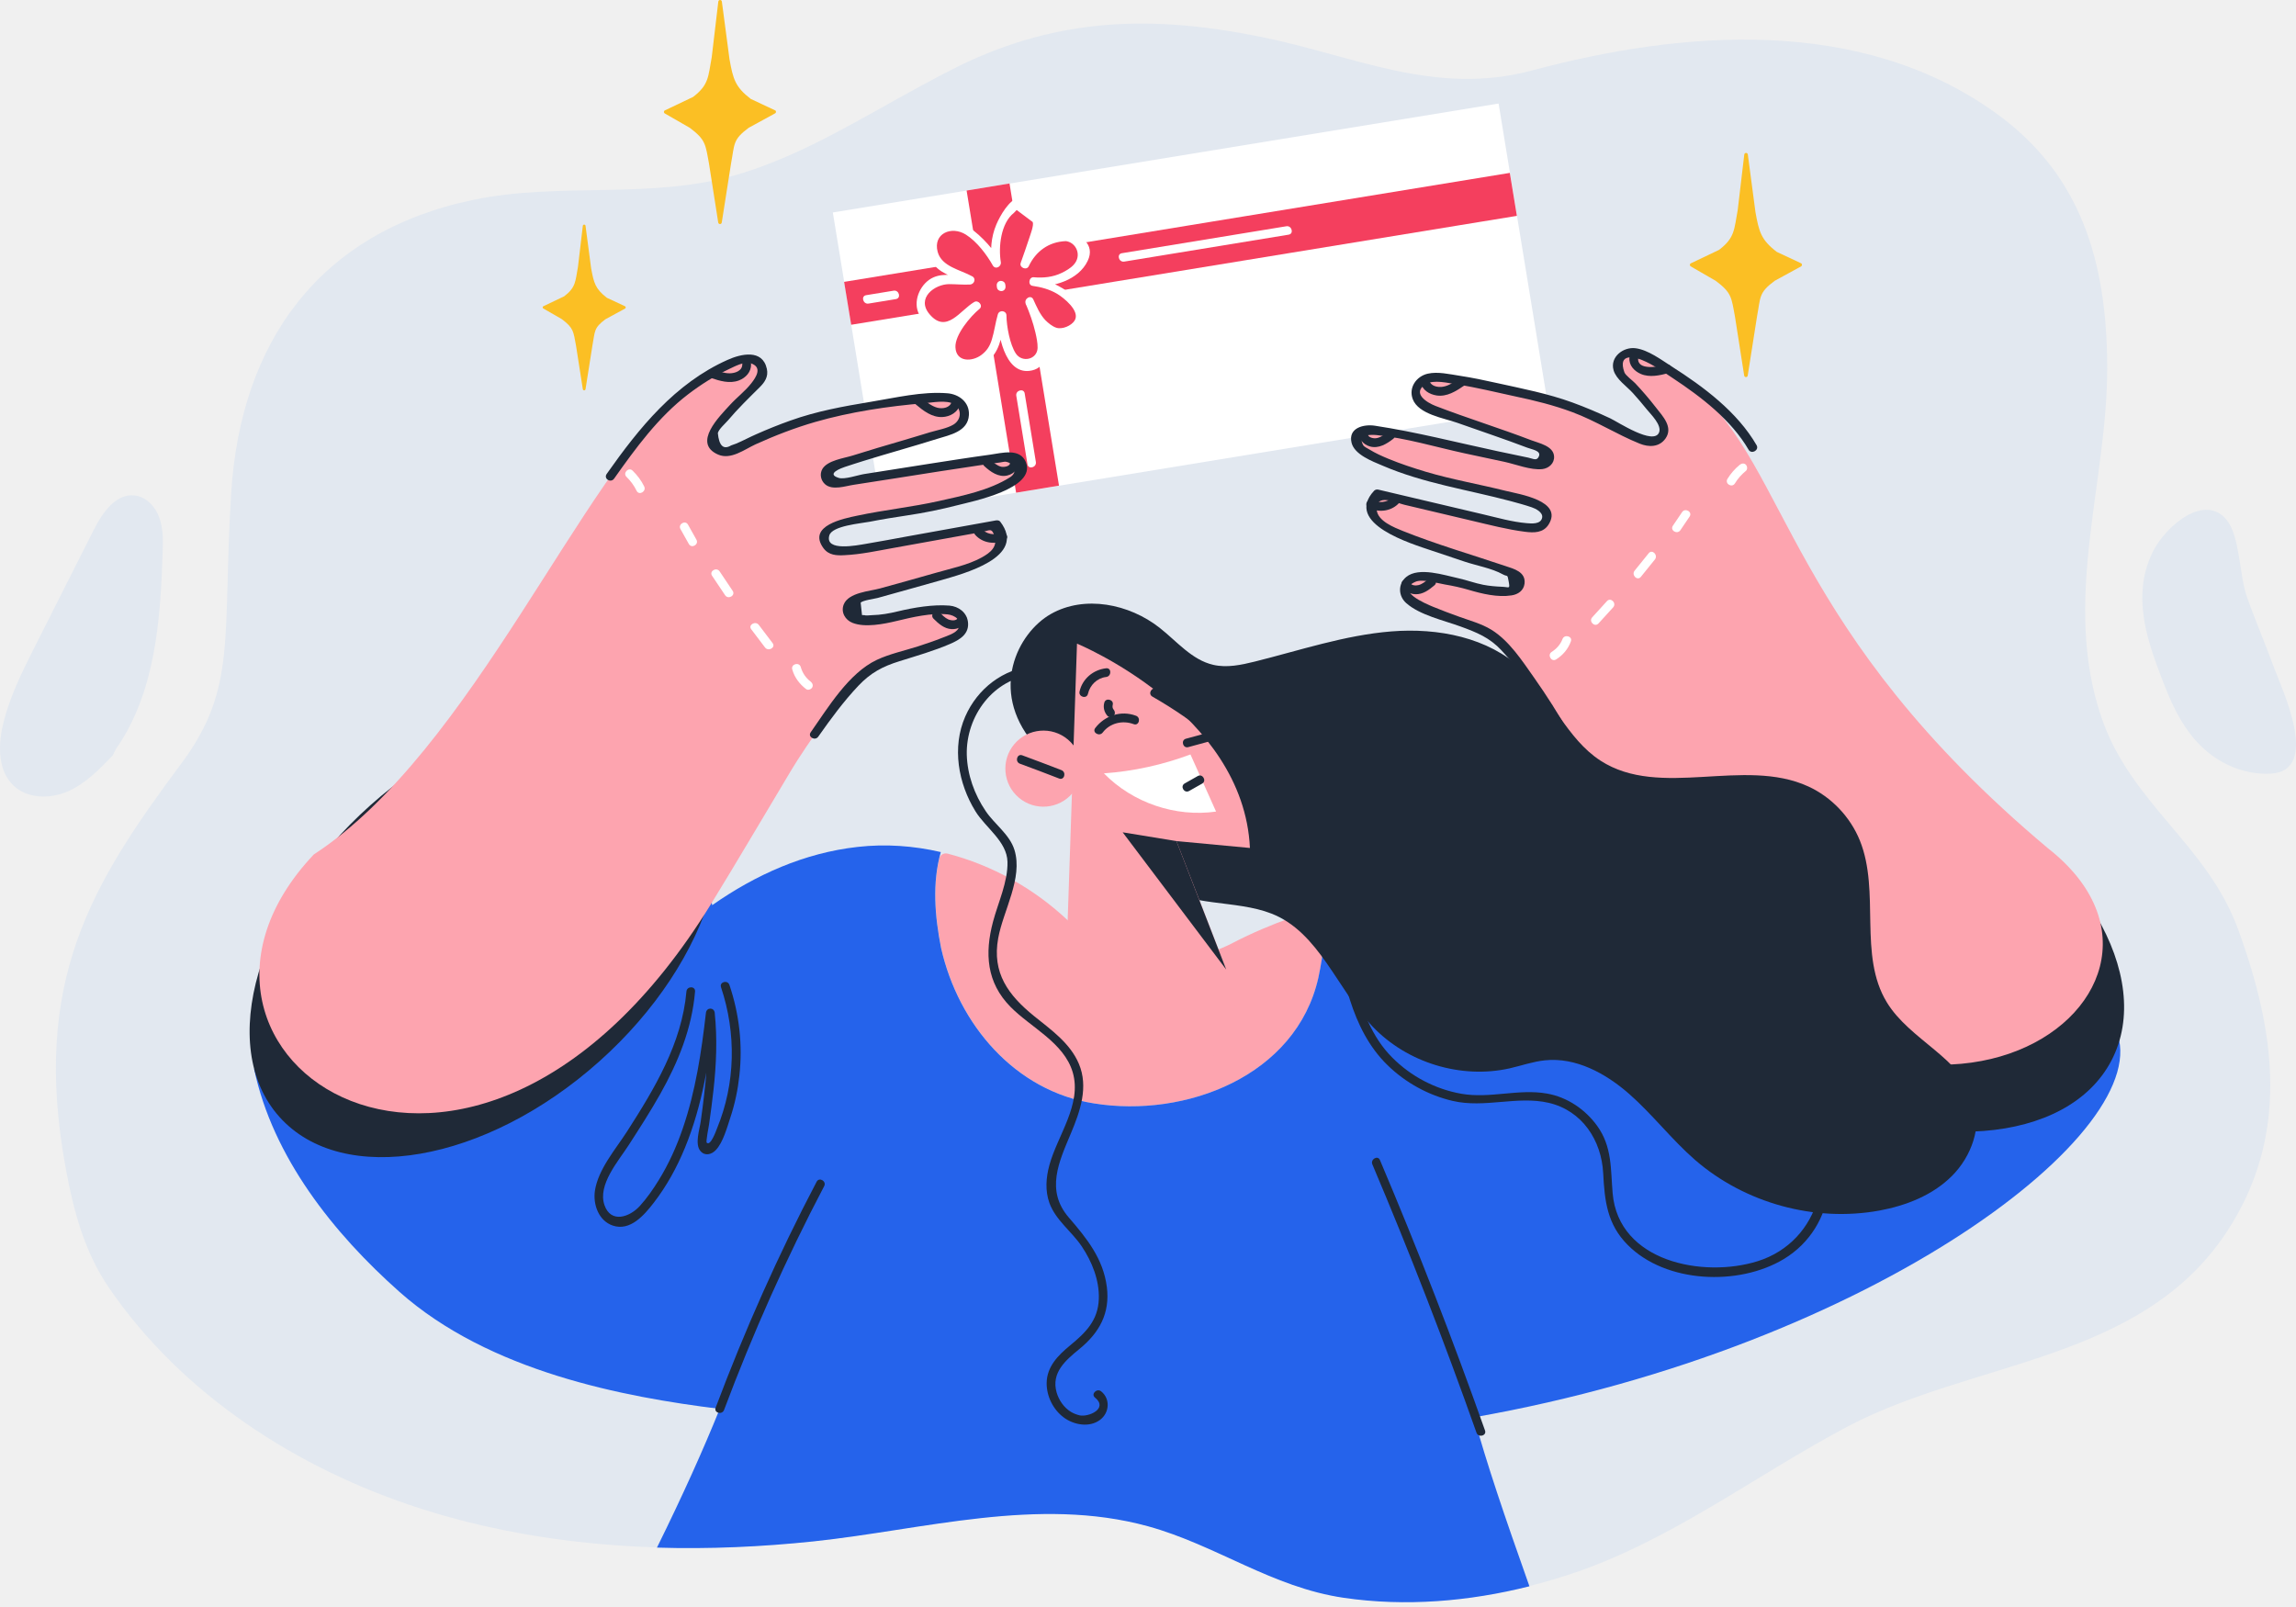
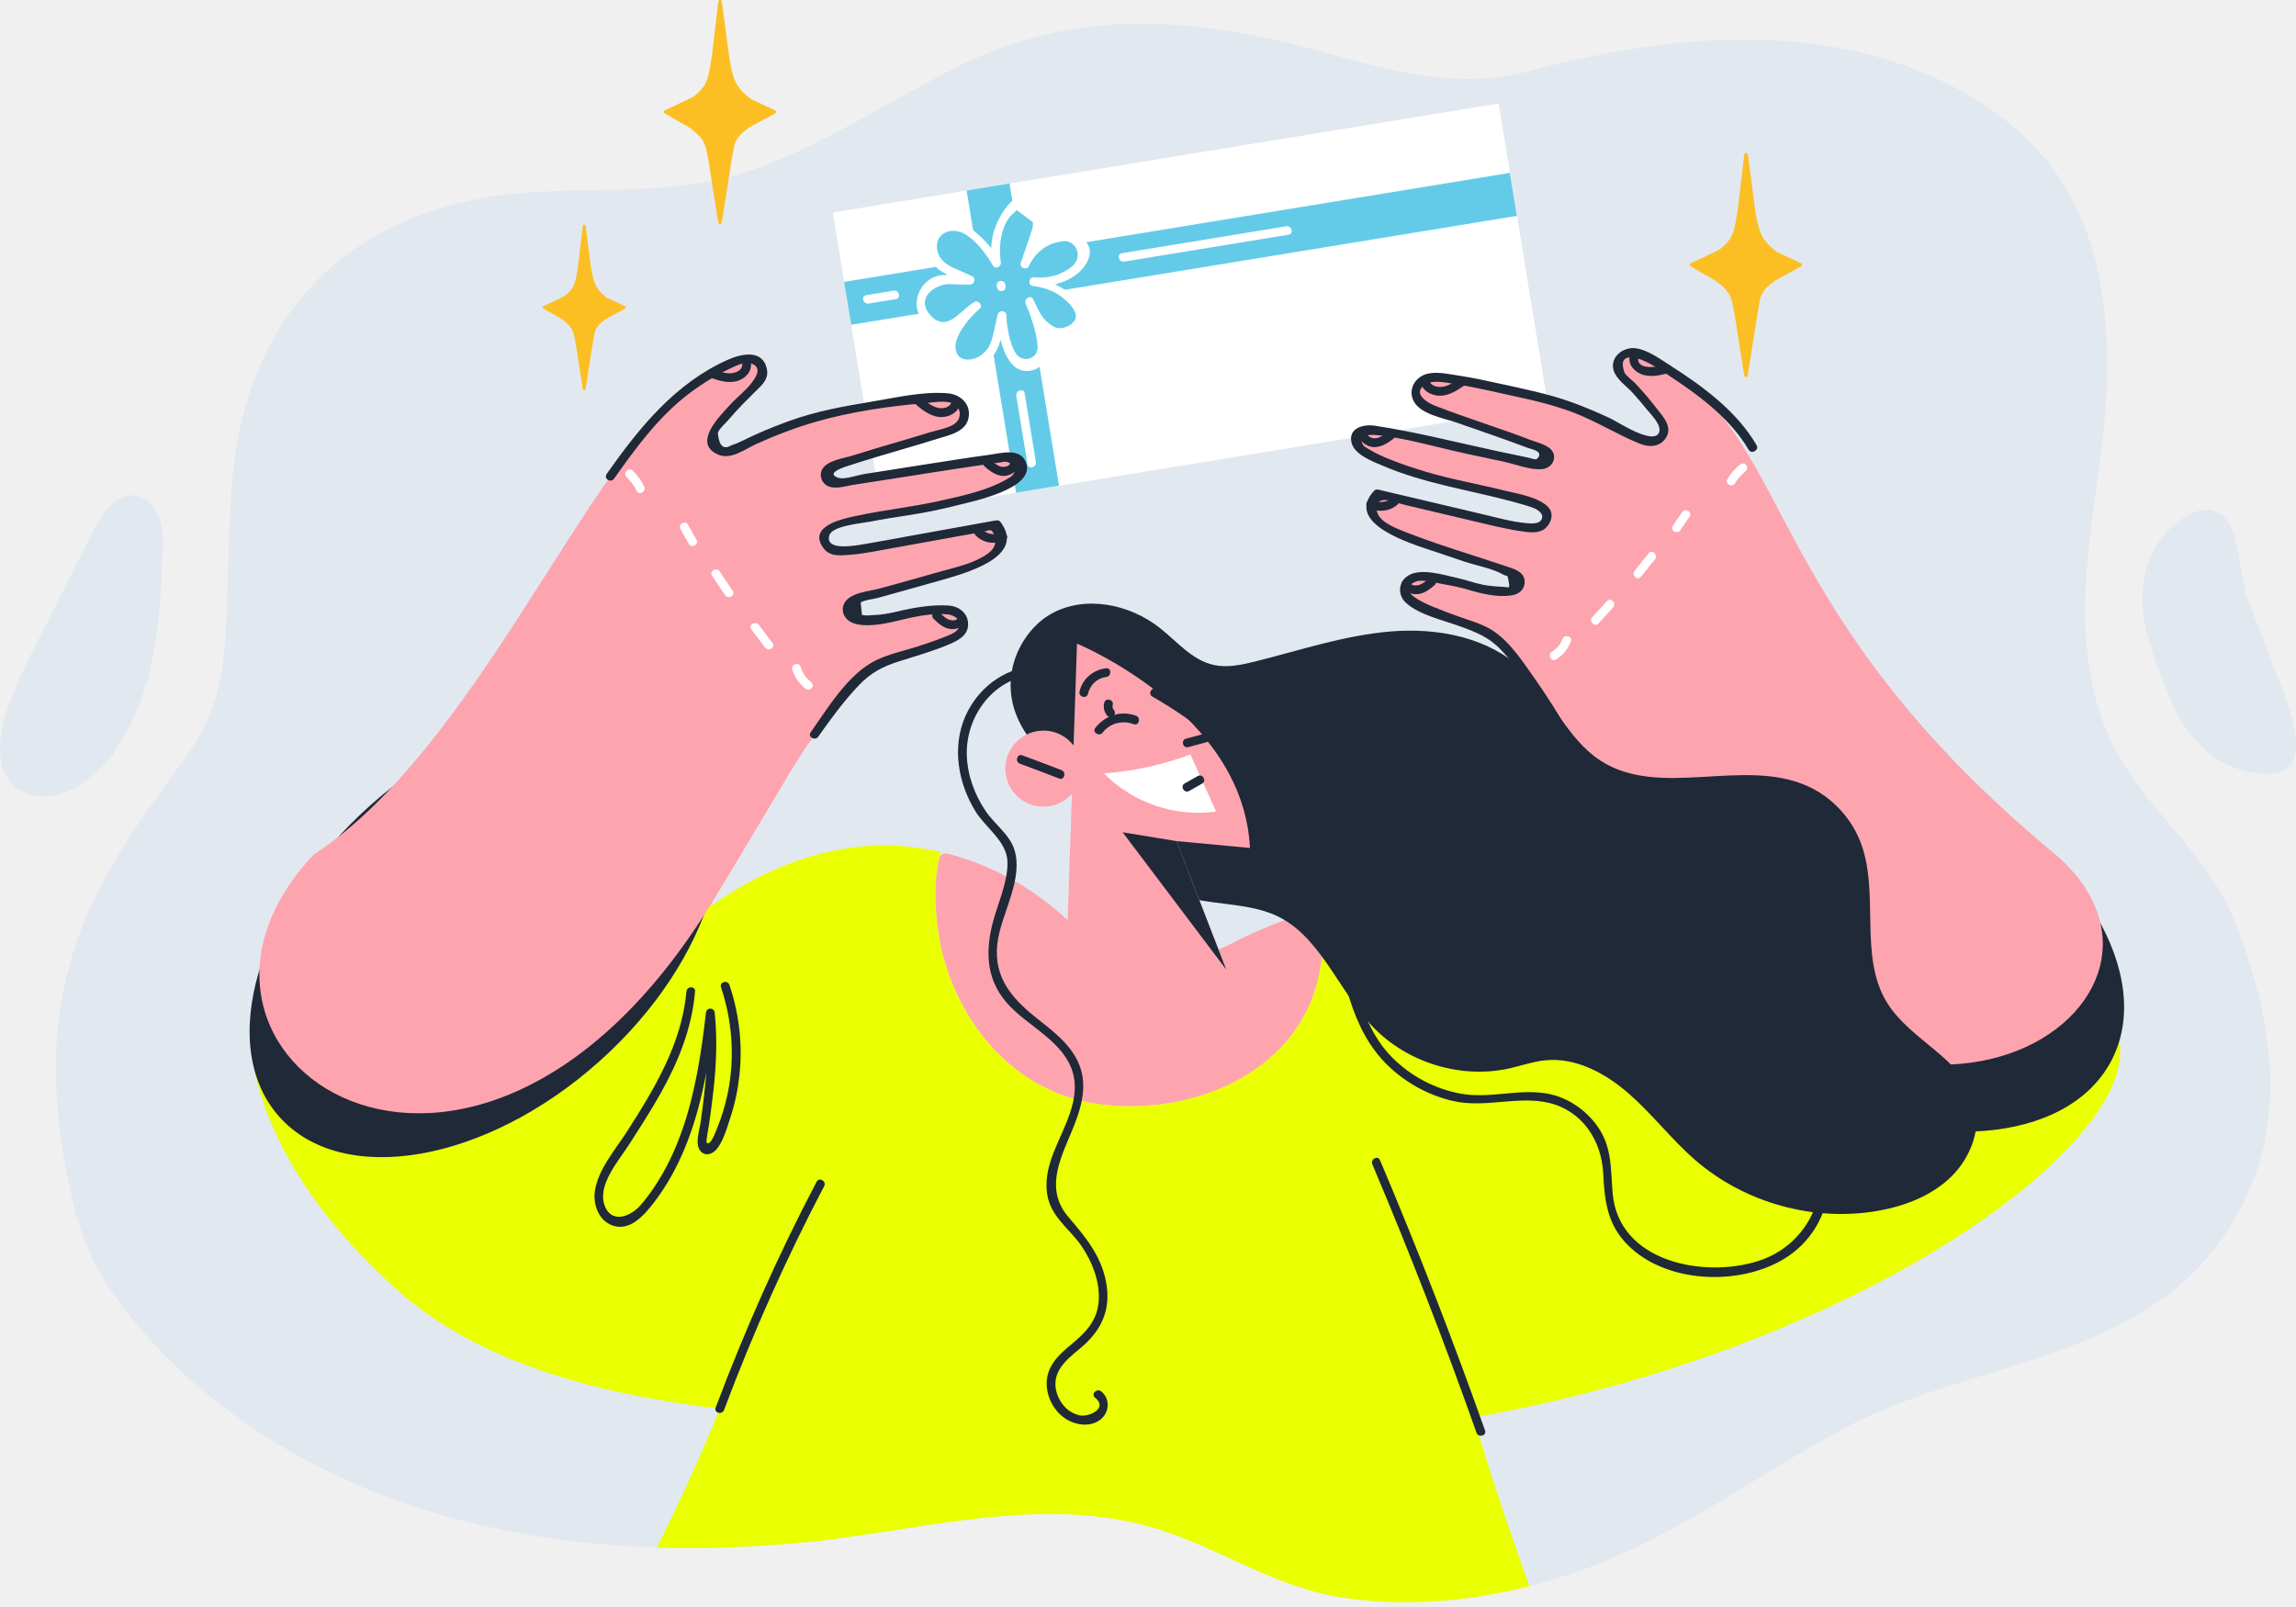
<svg xmlns="http://www.w3.org/2000/svg" width="343" height="240" viewBox="0 0 343 240" fill="none">
  <path d="M137.264 12.999C128.543 17.737 120.065 23.075 110.531 25.973C97.486 29.94 83.842 27.114 70.654 29.869C47.675 34.679 35.929 51.106 34.53 73.757C33.203 95.18 35.472 102.802 27.137 114.005C13.635 132.132 4.672 146.647 9.825 174.592C10.981 180.872 12.608 187.038 16.247 192.361C27.037 208.175 44.221 219.451 62.947 225.431C81.672 231.411 101.896 232.353 121.55 230.269C137.992 228.528 155.062 223.504 171.475 228C181.708 230.812 190.015 237.134 200.791 238.704C212.052 240.346 223.712 238.776 234.474 235.236C249.446 230.312 262.077 220.535 275.864 213.214C294.704 203.223 319.709 203.537 332.569 184.183C342.174 169.711 339.933 154.125 334.353 138.854C329.7 126.123 318.31 120.086 313.914 107.126C307.991 89.657 314.856 72.059 314.799 54.803C314.742 39.16 310.946 26.015 298.001 16.781C277.805 2.366 251.33 4.521 228.865 10.53C214.335 14.412 202.361 8.332 188.374 5.506C172.331 2.266 158.401 2.551 143.487 9.745C141.388 10.787 139.319 11.871 137.264 12.999Z" fill="#E2E8F0" />
-   <path d="M87.564 163.645C83.097 164.273 80.628 164.216 82.983 160.619C84.51 161.647 86.037 162.66 87.564 163.645Z" fill="#2563EB" />
-   <path d="M115.828 178.418C112.317 176.89 108.806 175.32 105.323 173.693C99.115 170.725 93.249 167.299 87.568 163.631C97.174 162.304 115.971 157.808 115.828 178.418Z" fill="#2563EB" />
+   <path d="M87.564 163.645C83.097 164.273 80.628 164.216 82.983 160.619C84.51 161.647 86.037 162.66 87.564 163.645Z" fill="#EAFF00" />
+   <path d="M115.828 178.418C112.317 176.89 108.806 175.32 105.323 173.693C99.115 170.725 93.249 167.299 87.568 163.631C97.174 162.304 115.971 157.808 115.828 178.418Z" fill="#EAFF00" />
  <path d="M140.606 141.652C143.189 153.07 151.652 163.018 163.442 164.859C177.072 167.072 193.642 160.806 196.968 146.077C197.638 142.951 197.995 139.868 198.095 136.842C198.124 136.143 197.439 135.629 196.768 135.829C195.498 136.214 194.227 136.643 192.971 137.085C189.96 138.156 186.991 139.412 184.137 140.896C176.001 145.135 166.153 143.765 159.474 137.47C154.464 132.746 148.227 129.278 141.562 127.537C141.562 127.537 141.562 127.537 141.548 127.537C140.991 127.394 140.434 127.737 140.306 128.293C139.307 132.618 139.721 137.256 140.606 141.652Z" fill="#FDA4AF" />
-   <path d="M316.114 153.954C314.016 149.158 265.975 157.179 262.892 152.969C262.149 151.97 261.379 150.985 260.565 150.043C252.63 140.823 241.069 135.057 229.009 133.13C218.733 131.489 208.128 132.531 198.094 135.428C198.08 138.91 197.723 142.464 196.953 146.075C193.641 160.804 177.057 167.07 163.427 164.858C151.638 163.017 143.174 153.069 140.591 141.651C139.649 136.912 139.235 131.888 140.548 127.307C136.494 126.365 132.298 126.065 128.131 126.536C120.209 127.421 112.93 130.661 106.394 135.242C106.237 134.3 106.08 133.344 105.908 132.402L37.957 159.691C40.74 172.893 49.846 184.297 59.694 193.032C73.124 204.935 93.12 208.717 107.521 210.501C105.052 216.624 101.955 223.503 98.144 231.225C105.937 231.467 113.787 231.111 121.537 230.297C137.979 228.556 155.049 223.532 171.462 228.028C181.695 230.84 190.002 237.162 200.778 238.732C209.983 240.074 219.46 239.275 228.481 237.005C224.713 226.372 222.072 218.594 220.203 211.757C279.962 201.238 322.536 168.654 316.114 153.954Z" fill="#2563EB" />
+   <path d="M316.114 153.954C314.016 149.158 265.975 157.179 262.892 152.969C262.149 151.97 261.379 150.985 260.565 150.043C252.63 140.823 241.069 135.057 229.009 133.13C218.733 131.489 208.128 132.531 198.094 135.428C198.08 138.91 197.723 142.464 196.953 146.075C193.641 160.804 177.057 167.07 163.427 164.858C151.638 163.017 143.174 153.069 140.591 141.651C139.649 136.912 139.235 131.888 140.548 127.307C136.494 126.365 132.298 126.065 128.131 126.536C120.209 127.421 112.93 130.661 106.394 135.242C106.237 134.3 106.08 133.344 105.908 132.402L37.957 159.691C40.74 172.893 49.846 184.297 59.694 193.032C73.124 204.935 93.12 208.717 107.521 210.501C105.052 216.624 101.955 223.503 98.144 231.225C105.937 231.467 113.787 231.111 121.537 230.297C137.979 228.556 155.049 223.532 171.462 228.028C181.695 230.84 190.002 237.162 200.778 238.732C209.983 240.074 219.46 239.275 228.481 237.005C224.713 226.372 222.072 218.594 220.203 211.757C279.962 201.238 322.536 168.654 316.114 153.954Z" fill="#EAFF00" />
  <path d="M89.522 158.589C106.468 143.448 112.55 122.605 103.107 112.037C93.663 101.468 72.271 105.175 55.324 120.317C38.378 135.459 32.296 156.301 41.739 166.87C51.182 177.439 72.575 173.731 89.522 158.589Z" fill="#1F2937" />
  <path d="M242.455 120.401C235.904 132.975 246.922 151.672 267.075 162.19C287.228 172.695 308.865 171.025 315.43 158.451C321.982 145.877 310.963 127.18 290.81 116.661C270.658 106.157 249.021 107.827 242.455 120.401Z" fill="#1F2937" />
  <path d="M223.876 15.469L124.418 31.744L131.806 76.888L231.263 60.613L223.876 15.469Z" fill="white" />
-   <path d="M158.204 72.556L151.796 73.613C150.254 64.164 148.698 54.716 147.157 45.253C146.8 43.112 146.458 40.971 146.101 38.845C145.53 35.391 144.973 31.937 144.402 28.469L150.811 27.413C151.382 30.866 151.938 34.321 152.509 37.789C152.866 39.93 153.208 42.071 153.565 44.197C155.107 53.66 156.662 63.108 158.204 72.556Z" fill="#F43F5E" />
-   <path d="M226.608 32.252C224.767 32.552 222.94 32.852 221.099 33.151C198.592 36.834 176.07 40.516 153.562 44.198C151.421 44.541 149.28 44.898 147.153 45.255C140.488 46.339 133.823 47.438 127.158 48.523L126.102 42.114C132.767 41.03 139.432 39.931 146.097 38.846C148.238 38.504 150.379 38.147 152.506 37.79C160.784 36.434 169.048 35.078 177.326 33.722C193.396 31.096 209.481 28.456 225.552 25.83L226.608 32.252Z" fill="#F43F5E" />
-   <path d="M159.146 35.375C156.549 35.332 154.08 37.045 153.081 39.443C153.466 38.315 153.866 37.188 154.251 36.074C154.665 34.904 155.079 33.662 154.85 32.406C154.636 31.165 153.537 29.966 152.324 30.123C149.527 32.092 148.171 35.875 148.856 39.314C148.414 38.415 147.757 37.602 147.1 36.845C146.201 35.803 145.245 34.747 144.032 34.148C142.804 33.548 141.234 33.491 140.221 34.376C138.894 35.532 139.079 37.816 140.135 39.286C140.735 40.114 144.032 41.327 144.902 41.855C143.975 41.955 140.578 41.584 139.764 42.012C138.38 42.754 137.31 44.31 137.609 45.894C137.938 47.649 139.821 48.777 141.577 48.777C142.548 48.777 144.96 46.094 145.844 45.68C145.159 46.136 143.061 49.091 142.619 49.79C141.763 51.146 141.834 53.273 143.19 54.158C144.717 55.157 146.715 54.058 147.9 52.716C148.97 51.503 149.141 48.663 149.67 47.121C149.598 48.006 150.297 50.318 150.454 51.203C150.626 52.174 150.954 53.159 151.625 53.886C152.296 54.614 153.38 55 154.265 54.643C155.764 54.015 155.807 51.888 155.464 50.261C155.093 48.477 154.522 46.736 153.794 45.052C154.494 46.565 155.25 48.163 156.606 49.105C157.962 50.047 160.103 50.019 160.931 48.606C161.83 47.05 160.631 45.023 159.175 43.939C157.791 42.897 156.121 42.24 154.422 42.083C156.849 42.397 159.375 41.541 161.102 39.8C161.758 39.129 162.343 38.215 162.144 37.273C161.887 36.017 160.417 35.404 159.146 35.375Z" fill="#F43F5E" />
+   <path d="M158.204 72.556L151.796 73.613C150.254 64.164 148.698 54.716 147.157 45.253C146.8 43.112 146.458 40.971 146.101 38.845C145.53 35.391 144.973 31.937 144.402 28.469L150.811 27.413C151.382 30.866 151.938 34.321 152.509 37.789C152.866 39.93 153.208 42.071 153.565 44.197C155.107 53.66 156.662 63.108 158.204 72.556Z" fill="#63CBE8" />
+   <path d="M226.608 32.252C224.767 32.552 222.94 32.852 221.099 33.151C198.592 36.834 176.07 40.516 153.562 44.198C151.421 44.541 149.28 44.898 147.153 45.255C140.488 46.339 133.823 47.438 127.158 48.523L126.102 42.114C132.767 41.03 139.432 39.931 146.097 38.846C148.238 38.504 150.379 38.147 152.506 37.79C160.784 36.434 169.048 35.078 177.326 33.722C193.396 31.096 209.481 28.456 225.552 25.83L226.608 32.252Z" fill="#63CBE8" />
+   <path d="M159.146 35.375C156.549 35.332 154.08 37.045 153.081 39.443C153.466 38.315 153.866 37.188 154.251 36.074C154.665 34.904 155.079 33.662 154.85 32.406C154.636 31.165 153.537 29.966 152.324 30.123C149.527 32.092 148.171 35.875 148.856 39.314C148.414 38.415 147.757 37.602 147.1 36.845C146.201 35.803 145.245 34.747 144.032 34.148C142.804 33.548 141.234 33.491 140.221 34.376C138.894 35.532 139.079 37.816 140.135 39.286C140.735 40.114 144.032 41.327 144.902 41.855C143.975 41.955 140.578 41.584 139.764 42.012C138.38 42.754 137.31 44.31 137.609 45.894C137.938 47.649 139.821 48.777 141.577 48.777C142.548 48.777 144.96 46.094 145.844 45.68C145.159 46.136 143.061 49.091 142.619 49.79C141.763 51.146 141.834 53.273 143.19 54.158C144.717 55.157 146.715 54.058 147.9 52.716C148.97 51.503 149.141 48.663 149.67 47.121C149.598 48.006 150.297 50.318 150.454 51.203C150.626 52.174 150.954 53.159 151.625 53.886C152.296 54.614 153.38 55 154.265 54.643C155.764 54.015 155.807 51.888 155.464 50.261C155.093 48.477 154.522 46.736 153.794 45.052C154.494 46.565 155.25 48.163 156.606 49.105C157.962 50.047 160.103 50.019 160.931 48.606C161.83 47.05 160.631 45.023 159.175 43.939C157.791 42.897 156.121 42.24 154.422 42.083C156.849 42.397 159.375 41.541 161.102 39.8C161.758 39.129 162.343 38.215 162.144 37.273C161.887 36.017 160.417 35.404 159.146 35.375Z" fill="#63CBE8" />
  <path d="M159.146 34.717C156.206 34.817 153.766 36.458 152.524 39.113C152.923 39.284 153.323 39.441 153.723 39.612C154.493 37.4 156.006 34.631 155.493 32.233C155.207 30.892 153.837 29.093 152.253 29.479C150.726 29.85 149.398 32.248 148.842 33.546C148.042 35.445 147.9 37.457 148.228 39.469C148.627 39.298 149.027 39.127 149.427 38.97C147.914 36.273 141.791 29.579 139.036 34.845C138.28 36.287 138.594 38.513 139.679 39.726C140.892 41.097 143.033 41.539 144.588 42.395C144.703 41.996 144.802 41.582 144.917 41.182C143.175 41.282 141.092 40.711 139.45 41.439C137.595 42.253 136.424 44.722 137.152 46.62C137.795 48.29 139.936 49.689 141.748 49.389C143.504 49.103 144.717 47.077 146.173 46.235C145.916 45.892 145.645 45.55 145.388 45.207C143.147 47.034 139.35 52.158 142.733 54.613C144.403 55.826 146.615 54.898 147.942 53.614C149.655 51.958 149.655 49.446 150.297 47.291C149.869 47.234 149.441 47.177 149.013 47.12C149.027 49.746 150.055 55.854 153.78 55.412C158.533 54.841 155.293 46.991 154.336 44.722C153.965 44.936 153.58 45.164 153.209 45.378C154.037 47.162 155.007 49.146 156.891 50.017C158.276 50.645 160.103 50.559 161.144 49.36C164.527 45.492 157.434 41.853 154.565 41.453C154.508 41.882 154.451 42.31 154.394 42.738C157.305 42.98 161.116 41.853 162.486 38.984C163.699 36.487 161.373 34.902 159.146 34.717C158.304 34.645 158.319 35.959 159.146 36.016C160.745 36.144 161.701 38.156 160.388 39.569C159.931 40.069 159.218 40.483 158.618 40.768C157.305 41.411 155.864 41.553 154.422 41.425C153.694 41.368 153.523 42.609 154.251 42.709C155.55 42.895 156.777 43.223 157.919 43.894C158.861 44.451 161.444 46.477 160.531 47.905C160.045 48.675 158.675 49.26 157.79 48.961C157.191 48.761 156.606 48.276 156.163 47.833C155.35 46.977 154.85 45.792 154.365 44.736C154.008 43.965 152.923 44.636 153.237 45.393C153.823 46.777 154.336 48.204 154.679 49.674C154.85 50.431 155.022 51.202 155.007 51.986C154.95 53.714 152.695 54.242 151.753 52.814C150.868 51.473 150.369 48.732 150.354 47.134C150.354 46.392 149.284 46.249 149.07 46.963C148.699 48.204 148.556 49.503 148.171 50.73C147.871 51.715 147.443 52.4 146.615 53.028C145.231 54.07 142.833 54.142 142.733 51.887C142.647 50.003 144.988 47.248 146.33 46.149C146.915 45.664 146.158 44.765 145.545 45.121C143.461 46.32 141.42 49.946 138.879 46.963C136.81 44.536 139.65 42.453 141.791 42.453C142.833 42.453 143.889 42.567 144.931 42.51C145.545 42.467 145.859 41.625 145.259 41.296C143.475 40.297 140.678 39.855 140.078 37.628C139.35 34.888 142.148 33.689 144.303 35.059C145.93 36.087 147.4 38.028 148.313 39.655C148.699 40.34 149.627 39.841 149.512 39.156C149.141 36.915 149.498 33.347 151.468 31.805C151.61 31.663 151.739 31.52 151.882 31.377C152.681 31.976 153.48 32.576 154.279 33.175C154.465 33.689 153.951 34.959 153.766 35.559C153.366 36.815 152.909 38.042 152.481 39.284C152.238 39.969 153.352 40.454 153.68 39.783C154.736 37.543 156.677 36.13 159.175 36.03C159.988 36.001 159.988 34.688 159.146 34.717Z" fill="white" />
  <path d="M167.947 39.085C176.139 37.744 184.317 36.402 192.51 35.061C193.338 34.932 192.981 33.662 192.167 33.805C183.975 35.146 175.797 36.488 167.604 37.83C166.777 37.958 167.119 39.214 167.947 39.085Z" fill="white" />
  <path d="M154.75 69.021C154.193 65.61 153.636 62.199 153.08 58.788C152.951 57.96 151.681 58.317 151.824 59.13C152.38 62.541 152.937 65.953 153.494 69.364C153.622 70.192 154.878 69.849 154.75 69.021Z" fill="white" />
  <path d="M129.744 45.358C131.114 45.129 132.47 44.915 133.84 44.687C134.668 44.544 134.311 43.288 133.497 43.431C132.127 43.659 130.771 43.873 129.401 44.102C128.573 44.23 128.93 45.486 129.744 45.358Z" fill="white" />
  <path d="M150.207 42.672C150.193 42.601 150.179 42.515 150.165 42.444C150.108 42.101 149.679 41.901 149.365 41.987C148.994 42.087 148.852 42.444 148.909 42.786C148.923 42.858 148.937 42.943 148.951 43.015C149.009 43.357 149.437 43.557 149.751 43.471C150.122 43.371 150.265 43.029 150.207 42.672Z" fill="white" />
  <path d="M46.879 127.664C70.585 112.236 87.142 70.36 101.985 58.728C104.24 56.958 107.48 54.846 110.705 53.704C113.118 52.862 115.073 55.588 113.232 57.244C110.92 59.328 108.522 61.925 106.652 64.437C105.368 66.164 107.523 68.276 109.549 67.277C115.472 64.323 121.781 61.939 127.561 61.154C131.629 60.598 136.881 59.385 141.491 59.484C144.446 59.556 145.088 63.281 142.319 64.209C136.71 66.093 128.903 68.105 124.093 69.875C122.623 70.417 123.222 72.401 124.792 72.187C131.386 71.273 144.703 68.976 150.654 68.291C152.338 68.105 153.395 69.903 152.281 71.059C149.883 73.529 139.907 75.769 136.196 76.312C133.256 76.74 128.575 77.439 124.664 78.567C122.266 79.252 122.894 82.478 125.406 82.363C127.176 82.292 128.903 82.049 129.916 81.878C136.253 80.736 142.59 79.594 148.927 78.453C150.112 79.637 149.684 81.621 148.499 82.806C147.3 83.976 145.559 84.547 143.903 85.075C139.293 86.531 133.028 88.172 127.69 89.699C125.991 90.185 126.248 92.454 128.032 92.582C130.23 92.754 132.599 92.568 133.756 92.197C135.097 91.769 138.551 91.284 141.577 91.198C144.046 91.127 144.902 94.138 142.733 95.194C139.122 96.95 133.813 98.177 131.315 99.205C127.447 100.803 119.954 112.15 118.256 114.99C114.231 121.698 110.277 128.463 106.181 135.129C70.172 193.518 18.662 157.522 46.879 127.664Z" fill="#FDA4AF" />
  <path d="M142.164 59.998C141.964 60.94 140.808 61.125 140.009 60.911C139.138 60.669 138.425 60.069 137.754 59.513C137.112 58.97 136.184 59.898 136.826 60.44C137.939 61.368 139.21 62.367 140.751 62.31C141.95 62.267 143.163 61.582 143.42 60.355C143.591 59.527 142.335 59.17 142.164 59.998Z" fill="#1F2937" />
  <path d="M150.872 69.017C151.058 69.687 149.987 69.83 149.559 69.73C148.945 69.573 148.432 69.131 147.975 68.717C147.361 68.146 146.433 69.074 147.047 69.644C147.961 70.487 149.174 71.357 150.487 71.043C151.557 70.786 152.442 69.83 152.128 68.688C151.914 67.861 150.658 68.203 150.872 69.017Z" fill="#1F2937" />
  <path d="M149.464 79.593C148.493 80.036 147.309 79.779 146.609 78.98C146.053 78.352 145.139 79.279 145.682 79.907C146.795 81.163 148.636 81.406 150.12 80.721C150.891 80.378 150.235 79.251 149.464 79.593Z" fill="#1F2937" />
  <path d="M143.09 92.313C142.89 92.827 142.048 92.713 141.662 92.541C141.148 92.313 140.763 91.885 140.378 91.499C139.793 90.9 138.865 91.828 139.45 92.427C140.192 93.169 141.049 93.94 142.162 93.997C143.118 94.04 143.989 93.583 144.345 92.67C144.659 91.885 143.404 91.542 143.09 92.313Z" fill="#1F2937" />
  <path d="M110.889 54.419C110.917 55.404 109.804 55.775 109.005 55.775C108.163 55.775 107.335 55.475 106.536 55.204C105.736 54.933 105.394 56.189 106.193 56.46C107.521 56.917 108.991 57.359 110.375 56.846C111.417 56.446 112.23 55.575 112.202 54.419C112.173 53.577 110.86 53.577 110.889 54.419Z" fill="#1F2937" />
  <path d="M93.593 71.247C94.22 71.861 94.72 72.546 95.105 73.331C95.476 74.087 96.604 73.416 96.233 72.674C95.805 71.789 95.205 71.004 94.506 70.319C93.921 69.734 92.993 70.662 93.593 71.247Z" fill="white" />
  <path d="M101.653 79.041C102.067 79.784 102.481 80.54 102.909 81.282C103.323 82.01 104.45 81.353 104.036 80.626C103.622 79.883 103.208 79.127 102.78 78.385C102.381 77.657 101.253 78.314 101.653 79.041Z" fill="white" />
  <path d="M106.38 86.03C107.023 87 107.679 87.956 108.321 88.927C108.792 89.626 109.92 88.97 109.449 88.27C108.807 87.3 108.15 86.344 107.508 85.373C107.037 84.674 105.909 85.33 106.38 86.03Z" fill="white" />
  <path d="M112.232 94.024C112.917 94.923 113.602 95.823 114.287 96.736C114.786 97.392 115.928 96.75 115.414 96.079C114.729 95.18 114.044 94.281 113.359 93.368C112.86 92.711 111.718 93.368 112.232 94.024Z" fill="white" />
  <path d="M118.355 100.019C118.698 101.232 119.44 102.203 120.425 102.959C120.71 103.174 121.153 103.002 121.324 102.731C121.524 102.403 121.367 102.046 121.096 101.832C120.382 101.29 119.868 100.533 119.626 99.662C119.397 98.863 118.127 99.206 118.355 100.019Z" fill="white" />
  <path d="M91.738 71.516C94.949 66.977 98.346 62.31 102.813 58.899C104.726 57.443 106.796 56.13 108.965 55.117C109.75 54.746 111.149 53.989 112.091 54.261C113.96 54.817 112.976 56.33 112.233 57.272C111.334 58.428 110.05 59.399 109.051 60.498C107.509 62.196 103.384 66.221 107.281 67.919C109.179 68.747 111.22 67.149 112.861 66.392C115.759 65.079 118.742 63.923 121.81 63.038C127.005 61.54 132.743 60.683 138.124 60.241C139.337 60.141 141.378 59.727 142.491 60.369C143.747 61.097 143.633 62.71 142.434 63.438C141.492 64.009 140.008 64.266 138.951 64.58C137.581 65.008 136.197 65.407 134.827 65.821C132.343 66.549 129.846 67.277 127.376 68.062C126.106 68.462 123.609 68.776 122.852 70.075C122.41 70.831 122.624 71.802 123.266 72.358C124.365 73.314 126.292 72.615 127.548 72.43C131.815 71.787 136.068 71.088 140.322 70.431C142.363 70.117 144.404 69.803 146.445 69.504C147.444 69.361 148.443 69.218 149.442 69.09C149.656 69.061 150.084 68.947 150.284 68.99C151.64 69.261 152.054 70.574 150.898 71.302C147.815 73.257 143.79 74.071 140.279 74.856C136.254 75.755 132.129 76.183 128.09 77.04C126.078 77.468 120.568 78.524 123.009 81.892C123.794 82.963 124.964 83.02 126.178 82.948C128.618 82.834 131.016 82.306 133.414 81.878C136.44 81.335 139.48 80.779 142.505 80.237C143.875 79.994 145.26 79.737 146.63 79.494C147.843 79.28 148.143 78.766 148.571 80.108C149.071 81.692 147.957 82.577 146.63 83.305C144.575 84.433 142.063 84.932 139.836 85.575C137.053 86.374 134.27 87.144 131.473 87.915C129.931 88.343 126.777 88.515 126.049 90.299C125.578 91.469 126.263 92.639 127.376 93.067C129.232 93.795 132.029 93.239 133.928 92.782C136.297 92.211 139.123 91.54 141.578 91.797C142.605 91.911 143.818 92.668 143.162 93.91C142.805 94.609 141.449 95.023 140.835 95.266C139.594 95.765 138.338 96.179 137.067 96.593C135.069 97.235 132.9 97.692 130.987 98.591C126.777 100.575 123.694 105.742 121.111 109.41C120.626 110.095 121.753 110.751 122.238 110.066C124.094 107.426 126.021 104.8 128.233 102.459C130.074 100.518 131.844 99.576 134.37 98.791C136.91 97.992 139.48 97.264 141.934 96.207C143.39 95.579 144.832 94.723 144.603 92.91C144.418 91.483 143.19 90.598 141.835 90.484C139.394 90.284 136.525 90.77 134.142 91.341C132.843 91.654 131.587 91.883 130.245 91.911C129.988 91.911 129.389 92.011 129.146 91.911C129.018 91.911 128.904 91.911 128.775 91.897C128.704 91.284 128.647 90.67 128.575 90.056C128.789 89.713 130.673 89.457 131.102 89.342C134.242 88.457 137.396 87.601 140.536 86.702C143.804 85.746 153.552 83.277 149.413 77.924C149.27 77.739 148.985 77.725 148.785 77.753C144.375 78.552 139.965 79.337 135.569 80.137C133.485 80.508 131.401 80.922 129.303 81.264C128.147 81.45 123.18 82.477 123.894 79.994C124.308 78.538 128.704 78.196 129.917 77.953C131.801 77.582 133.685 77.282 135.583 76.997C138.095 76.626 140.579 76.112 143.033 75.484C145.246 74.913 154.865 73.015 153.253 69.047C152.382 66.892 149.642 67.691 147.9 67.934C144.846 68.347 141.806 68.833 138.752 69.304C135.526 69.818 132.3 70.331 129.075 70.831C128.176 70.974 126.178 71.673 125.293 71.402C123.309 70.788 125.749 69.918 126.22 69.76C127.148 69.447 128.076 69.161 129.018 68.861C132.657 67.734 136.34 66.721 139.979 65.579C141.892 64.979 144.603 64.494 144.746 62.011C144.86 60.098 143.262 58.885 141.506 58.756C137.767 58.457 133.785 59.427 130.117 60.027C125.992 60.712 122.024 61.425 118.071 62.838C116.344 63.452 114.645 64.137 112.976 64.879C111.962 65.322 110.992 65.85 109.978 66.278C109.721 66.364 109.479 66.464 109.222 66.549C108.08 67.234 107.424 66.621 107.238 64.708C107.381 64.109 108.351 63.281 108.751 62.81C110.221 61.069 111.834 59.499 113.447 57.9C114.246 57.115 114.817 56.287 114.56 55.103C113.903 52.105 110.678 52.876 108.679 53.775C100.83 57.286 95.477 63.937 90.639 70.802C90.125 71.545 91.253 72.201 91.738 71.516Z" fill="#1F2937" />
  <path d="M305.976 126.765C267.084 94.138 267.227 69.932 253.254 58.1C251.127 56.302 248.059 54.104 244.933 52.848C242.592 51.906 240.508 54.346 242.235 56.016C244.391 58.114 246.617 60.698 248.315 63.167C249.486 64.865 247.216 66.721 245.29 65.65C239.609 62.51 233.529 59.884 227.863 58.785C223.881 58.014 218.757 56.544 214.218 56.359C211.307 56.245 210.436 59.713 213.119 60.755C218.543 62.867 226.136 65.236 230.775 67.192C232.188 67.791 231.488 69.618 229.947 69.318C223.481 68.048 210.479 65.079 204.627 64.08C202.972 63.795 201.83 65.422 202.858 66.578C205.084 69.047 214.804 71.759 218.429 72.501C221.298 73.086 225.879 74.028 229.676 75.327C232.002 76.126 231.188 79.095 228.719 78.838C226.978 78.653 225.28 78.339 224.295 78.096C218.101 76.64 211.921 75.17 205.726 73.714C204.485 74.756 204.784 76.64 205.898 77.825C207.011 79.009 208.695 79.637 210.308 80.237C214.775 81.878 220.855 83.805 226.05 85.575C227.706 86.131 227.306 88.244 225.551 88.258C223.367 88.272 221.041 87.958 219.927 87.544C218.629 87.059 215.246 86.388 212.263 86.117C209.823 85.903 208.795 88.672 210.893 89.799C214.347 91.669 219.528 93.153 221.926 94.267C225.651 96.008 232.373 107.112 233.9 109.895C237.483 116.446 240.423 123.354 244.647 129.548C282.598 185.311 334.35 149.03 305.976 126.765Z" fill="#FDA4AF" />
  <path d="M262.419 66.52C259.536 61.539 254.483 57.771 249.702 54.731C248.16 53.746 246.234 52.29 244.364 52.033C242.523 51.776 240.482 53.332 241.053 55.316C241.438 56.672 243.036 57.728 243.936 58.727C244.649 59.512 245.334 60.325 246.005 61.153C246.576 61.867 248.303 63.508 247.846 64.621C247.033 66.577 241.709 63.052 240.567 62.509C238.712 61.639 236.828 60.839 234.915 60.14C231.233 58.798 227.437 58.071 223.626 57.228C221.785 56.815 219.944 56.429 218.074 56.144C216.561 55.915 214.791 55.487 213.293 55.83C211.594 56.215 210.395 57.913 211.052 59.64C211.908 61.895 215.705 62.466 217.689 63.166C221.185 64.407 224.711 65.578 228.165 66.891C228.878 67.162 230.234 67.333 229.906 68.161C229.592 68.932 229.064 68.532 228.307 68.375C226.766 68.061 225.224 67.733 223.683 67.405C217.617 66.106 211.537 64.536 205.414 63.608C203.773 63.351 201.389 63.894 201.903 66.12C202.317 67.933 205.043 68.932 206.513 69.56C212.679 72.215 219.23 73.156 225.667 74.869C226.723 75.155 227.793 75.44 228.835 75.797C229.335 75.968 230.562 76.525 230.377 77.367C230.163 78.366 228.75 78.223 228.079 78.166C225.867 77.981 223.669 77.338 221.528 76.839C216.318 75.611 211.123 74.384 205.914 73.156C205.685 73.099 205.443 73.156 205.271 73.328C200.719 78.252 210.952 81.263 213.921 82.277C215.548 82.833 217.175 83.376 218.816 83.918C220.614 84.517 222.869 84.903 224.511 85.816C225.253 86.23 225.167 85.688 225.381 86.872C225.595 88.071 225.467 87.715 224.454 87.672C223.483 87.629 222.513 87.557 221.571 87.372C220.315 87.129 219.13 86.673 217.888 86.401C215.776 85.945 211.965 84.66 210.081 86.202C208.811 87.243 208.882 89.056 210.081 90.112C212.108 91.911 215.719 92.696 218.202 93.609C220.629 94.494 222.541 95.265 224.311 97.177C227.893 101.031 230.805 105.726 233.345 110.322C233.745 111.064 234.873 110.393 234.473 109.666C232.874 106.754 231.076 103.942 229.164 101.231C227.408 98.733 225.438 95.707 222.784 94.08C221.314 93.181 219.544 92.71 217.931 92.125C216.632 91.654 215.348 91.183 214.078 90.655C212.993 90.198 208.369 88.3 211.437 86.93C212.522 86.444 214.72 87.144 215.862 87.329C217.061 87.529 218.245 87.786 219.401 88.128C221.385 88.713 223.726 89.284 225.81 88.956C226.78 88.813 227.622 88.243 227.751 87.201C227.965 85.445 226.166 84.988 224.868 84.56C219.772 82.847 214.577 81.335 209.582 79.337C208.311 78.823 205.8 77.852 205.671 76.182C205.471 73.627 208.526 75.112 209.782 75.412C213.15 76.211 216.532 77.01 219.915 77.809C222.541 78.423 225.139 79.108 227.822 79.451C229.149 79.622 230.548 79.636 231.347 78.366C233.574 74.812 226.894 73.827 224.953 73.342C220.971 72.343 216.946 71.658 213.007 70.487C211.123 69.917 209.239 69.303 207.412 68.546C206.442 68.147 205.457 67.704 204.558 67.148C204.287 66.977 203.801 66.777 203.644 66.505C202.717 64.821 204.915 64.936 205.671 65.007C210.024 65.435 214.463 66.791 218.745 67.719C220.743 68.147 222.755 68.575 224.753 69.003C226.423 69.36 228.678 70.273 230.405 70.088C231.39 69.974 232.246 69.217 232.161 68.161C232.047 66.62 229.906 66.22 228.764 65.778C224.04 63.965 219.187 62.481 214.463 60.654C213.093 60.126 210.909 58.727 212.964 57.414C214.149 56.657 216.404 57.243 217.689 57.443C220.614 57.885 223.483 58.613 226.366 59.227C229.278 59.84 232.118 60.54 234.901 61.581C238.398 62.88 241.509 64.893 244.935 66.277C246.291 66.834 247.875 66.848 248.817 65.506C249.987 63.822 248.417 62.209 247.39 60.896C246.419 59.64 245.377 58.427 244.292 57.271C243.936 56.886 242.837 56.101 242.665 55.616C241.624 52.647 244.235 53.361 245.334 53.803C246.933 54.459 248.446 55.53 249.887 56.486C254.155 59.312 258.636 62.738 261.248 67.233C261.705 67.904 262.832 67.248 262.419 66.52Z" fill="#1F2937" />
  <path d="M212.251 57.119C212.437 58.275 213.55 58.932 214.635 59.089C216.134 59.303 217.475 58.475 218.66 57.662C219.345 57.191 218.688 56.049 218.003 56.534C217.275 57.048 216.49 57.619 215.591 57.776C214.806 57.919 213.664 57.704 213.522 56.777C213.379 55.949 212.123 56.291 212.251 57.119Z" fill="#1F2937" />
  <path d="M203.126 64.382C202.741 65.466 203.669 66.437 204.668 66.708C205.952 67.065 207.165 66.323 208.136 65.566C208.793 65.052 207.865 64.139 207.208 64.639C206.723 65.01 206.138 65.424 205.51 65.481C205.082 65.523 204.183 65.295 204.382 64.724C204.682 63.939 203.412 63.597 203.126 64.382Z" fill="#1F2937" />
  <path d="M204.439 75.858C205.881 76.6 207.679 76.443 208.864 75.301C209.478 74.716 208.55 73.803 207.936 74.374C207.194 75.087 205.995 75.187 205.096 74.716C204.354 74.345 203.697 75.472 204.439 75.858Z" fill="#1F2937" />
  <path d="M209.419 87.414C209.719 88.285 210.532 88.742 211.431 88.784C212.573 88.827 213.472 88.142 214.3 87.443C214.942 86.9 214.015 85.973 213.372 86.515C212.93 86.886 212.459 87.3 211.874 87.428C211.517 87.514 210.818 87.5 210.675 87.057C210.404 86.272 209.148 86.615 209.419 87.414Z" fill="#1F2937" />
  <path d="M243.42 53.459C243.321 54.573 244.134 55.443 245.119 55.871C246.446 56.442 247.945 56.086 249.272 55.743C250.086 55.529 249.743 54.273 248.93 54.487C247.888 54.758 244.548 55.472 244.719 53.474C244.805 52.617 243.492 52.632 243.42 53.459Z" fill="#1F2937" />
  <path d="M259.901 69.445C259.173 70.044 258.545 70.758 258.06 71.557C257.632 72.285 258.76 72.941 259.188 72.213C259.616 71.5 260.173 70.886 260.815 70.358C261.086 70.13 261.043 69.673 260.815 69.43C260.558 69.173 260.187 69.216 259.901 69.445Z" fill="white" />
  <path d="M251.282 76.524C250.825 77.195 250.368 77.88 249.912 78.551C249.441 79.25 250.568 79.907 251.039 79.208C251.496 78.537 251.953 77.852 252.409 77.181C252.88 76.482 251.738 75.825 251.282 76.524Z" fill="white" />
  <path d="M246.298 82.661C245.599 83.532 244.9 84.388 244.2 85.259C243.672 85.901 244.6 86.843 245.128 86.186C245.827 85.316 246.527 84.46 247.226 83.589C247.74 82.932 246.826 82.005 246.298 82.661Z" fill="white" />
  <path d="M240.064 89.814C239.337 90.614 238.609 91.427 237.866 92.227C237.296 92.84 238.223 93.768 238.794 93.154C239.522 92.355 240.25 91.541 240.992 90.742C241.549 90.114 240.621 89.187 240.064 89.814Z" fill="white" />
  <path d="M233.416 95.493C233.116 96.293 232.531 96.935 231.818 97.392C231.104 97.834 231.761 98.976 232.474 98.519C233.487 97.877 234.258 96.978 234.672 95.836C234.958 95.051 233.702 94.709 233.416 95.493Z" fill="white" />
  <path d="M17.333 111.891C23.185 103.513 23.984 92.709 24.298 82.504C24.355 80.763 24.398 78.964 23.799 77.337C23.213 75.696 21.843 74.212 20.102 74.026C17.262 73.712 15.264 76.666 13.979 79.221C11.053 85.016 8.127 90.825 5.201 96.619C3.26 100.473 1.305 104.369 0.377 108.58C-0.293 111.62 -0.251 115.216 2.019 117.372C4.102 119.355 7.485 119.398 10.126 118.242C12.766 117.086 14.835 114.96 16.834 112.876L17.333 111.891Z" fill="#E2E8F0" />
  <path d="M320.539 85.304C318.998 91.241 321.338 97.25 323.422 102.573C324.707 105.856 326.319 109.082 328.917 111.579C331.515 114.077 335.225 115.804 339.236 115.59C346.8 115.176 340.82 102.773 339.65 99.576C338.365 96.051 336.867 92.597 335.625 89.043C334.569 86.003 334.612 80.237 332.728 77.796C329.445 73.514 323.551 78.596 321.652 82.363C321.153 83.334 320.796 84.319 320.539 85.304Z" fill="#E2E8F0" />
  <path d="M154.307 110.966C147.799 103.102 151.981 94.567 157.005 91.727C162.029 88.886 168.68 90.214 173.233 93.796C175.816 95.823 178.057 98.606 181.254 99.334C183.295 99.805 185.422 99.348 187.448 98.848C194.213 97.164 200.893 94.895 207.858 94.338C214.809 93.782 222.302 95.209 227.411 100.019C231.793 104.144 234.062 110.381 239.1 113.649C248.006 119.415 260.509 113.078 270.143 117.503C273.597 119.087 276.423 122.056 277.85 125.595C280.933 133.245 277.579 142.722 281.875 149.758C285.329 155.425 293.036 158.079 294.92 164.445C296.091 168.384 294.506 172.78 291.623 175.677C288.74 178.575 284.758 180.13 280.748 180.872C271.085 182.628 260.68 179.774 253.23 173.308C249.719 170.254 246.865 166.5 243.368 163.431C239.871 160.363 235.404 157.937 230.794 158.422C228.995 158.607 227.283 159.221 225.527 159.621C218.248 161.248 210.199 158.793 205.032 153.355C199.765 147.803 197.054 139.268 189.946 136.499C184.579 134.401 177.686 135.529 172.99 132.175C168.038 128.635 168.08 121.899 163.984 117.388C161.986 115.176 159.06 113.835 156.106 113.735L154.307 110.966Z" fill="#1F2937" />
  <path d="M183.658 146.005L175.751 125.666L186.726 126.694C185.784 106.413 160.893 96.165 160.893 96.165L159.166 147.375C166.83 150.814 174.466 154.34 182.031 157.979C184.471 154.697 185.299 150.229 183.658 146.005Z" fill="#FDA4AF" />
  <path d="M152.214 119.187C154.612 121.214 158.194 120.9 160.221 118.502C162.248 116.104 161.934 112.522 159.536 110.495C157.138 108.468 153.556 108.782 151.529 111.18C149.502 113.578 149.816 117.175 152.214 119.187Z" fill="#FDA4AF" />
  <path d="M158.563 115.061C156.622 114.319 154.666 113.563 152.711 112.849C151.926 112.564 151.584 113.82 152.368 114.105C154.324 114.819 156.279 115.561 158.22 116.317C159.005 116.631 159.348 115.361 158.563 115.061Z" fill="#1F2937" />
  <path d="M175.75 125.667L183.186 144.863L167.715 124.354L175.75 125.667Z" fill="#1F2937" />
  <path d="M172.151 104.076C175.263 105.86 178.388 107.958 181.1 110.313C181.2 109.956 181.286 109.585 181.386 109.228C179.987 109.614 178.588 109.985 177.175 110.37C176.362 110.584 176.704 111.854 177.518 111.626C178.917 111.241 180.315 110.87 181.728 110.484C182.171 110.356 182.399 109.728 182.014 109.4C179.216 106.973 176.005 104.804 172.794 102.963C172.08 102.534 171.423 103.662 172.151 104.076Z" fill="#1F2937" />
  <path d="M196.327 136.414C199.353 140.153 200.223 144.92 201.665 149.387C202.835 153.041 204.505 156.438 207.288 159.15C209.971 161.761 213.383 163.645 217.022 164.488C221.803 165.601 226.67 163.688 231.366 164.773C236.376 165.943 239.244 170.382 239.501 175.278C239.715 179.431 240.086 182.913 243.169 186.01C248.864 191.748 259.754 192.176 266.49 188.109C274.412 183.313 275.496 172.466 269.402 165.786C268.831 165.158 267.918 166.086 268.474 166.714C275.111 173.979 271.943 185.511 262.566 188.437C254.43 190.977 241.799 188.537 240.914 178.289C240.6 174.635 240.857 171.353 238.602 168.213C236.818 165.744 234.12 163.917 231.109 163.389C226.856 162.632 222.588 164.174 218.307 163.417C214.41 162.732 210.756 160.805 207.973 157.994C201.793 151.785 202.635 142.151 197.24 135.486C196.712 134.829 195.799 135.757 196.327 136.414Z" fill="#1F2937" />
  <path d="M154.433 99.514C149.88 99.9 146.027 102.883 144.2 107.05C142.187 111.66 143.144 117.041 145.727 121.223C147.24 123.678 150.437 125.719 150.508 128.773C150.58 131.77 149.109 134.839 148.353 137.693C147.083 142.446 147.382 146.799 150.951 150.425C153.991 153.522 158.943 155.762 160.256 160.215C161.655 165.025 157.958 169.664 156.759 174.117C156.26 175.958 156.117 177.913 156.774 179.74C157.716 182.324 160.114 183.993 161.612 186.234C163.139 188.518 164.253 191.287 164.153 194.084C164.038 197.295 162.183 199.108 159.857 201.021C158.073 202.491 156.388 204.175 156.36 206.644C156.346 208.614 157.33 210.612 158.915 211.782C160.413 212.895 162.74 213.338 164.338 212.139C165.751 211.083 165.894 208.999 164.509 207.886C163.867 207.358 162.925 208.285 163.582 208.813C165.608 210.455 162.611 211.753 161.298 211.468C160.856 211.368 160.385 211.183 159.999 210.954C158.943 210.312 158.187 209.213 157.844 208.028C157.016 205.074 159.2 203.233 161.255 201.549C164.224 199.122 165.851 196.225 165.352 192.286C164.809 188.047 162.354 185.021 159.671 181.91C156.174 177.856 158.187 173.603 159.999 169.293C161.37 166.024 162.64 162.399 161.17 158.931C159.857 155.834 156.988 153.836 154.462 151.795C150.637 148.683 148.167 145.372 149.124 140.163C149.866 136.066 152.849 131.199 151.55 126.989C150.836 124.663 148.553 123.136 147.24 121.166C145.57 118.697 144.514 115.771 144.428 112.774C144.285 106.965 148.439 101.327 154.433 100.828C155.275 100.756 155.275 99.443 154.433 99.514Z" fill="#1F2937" />
  <path d="M102.548 148.13C101.862 155.908 97.781 162.645 93.656 169.082C91.943 171.736 89.36 174.705 88.874 177.916C88.575 179.957 89.431 182.398 91.543 183.111C94.155 183.996 96.253 181.527 97.666 179.7C99.593 177.203 101.106 174.448 102.305 171.536C104.96 165.114 106.016 158.163 106.786 151.298C106.344 151.298 105.916 151.298 105.473 151.298C106.044 156.764 105.431 162.188 104.674 167.597C104.531 168.668 103.761 170.937 104.631 171.965C105.302 172.764 106.287 172.507 106.929 171.836C108.014 170.709 108.628 168.425 109.113 166.955C109.784 164.928 110.226 162.83 110.454 160.704C110.968 156.122 110.44 151.512 108.97 147.159C108.699 146.36 107.443 146.702 107.714 147.502C110.012 154.367 109.884 161.874 107.115 168.596C107.015 168.839 106.158 171.322 105.573 170.723C105.431 170.566 105.887 168.268 105.93 167.968C106.173 166.27 106.401 164.571 106.587 162.859C107.015 159.019 107.172 155.18 106.772 151.327C106.687 150.485 105.559 150.485 105.459 151.327C104.788 157.164 103.918 163.016 102.005 168.582C101.077 171.294 99.907 173.906 98.394 176.346C97.566 177.688 96.653 179.001 95.597 180.171C94.055 181.87 91.258 182.812 90.302 180.057C89.246 177.003 92.4 173.463 93.956 171.037C95.554 168.553 97.167 166.056 98.623 163.472C101.306 158.705 103.361 153.667 103.832 148.172C103.932 147.302 102.619 147.302 102.548 148.13Z" fill="#1F2937" />
  <path d="M108.167 210.659C112.463 199.213 117.444 188.038 123.124 177.219C123.51 176.477 122.382 175.82 121.997 176.562C116.259 187.481 111.25 198.77 106.911 210.317C106.611 211.102 107.881 211.444 108.167 210.659Z" fill="#1F2937" />
  <path d="M221.847 213.724C217.023 200.094 211.785 186.621 206.148 173.319C205.819 172.548 204.692 173.219 205.02 173.975C210.615 187.177 215.796 200.551 220.577 214.067C220.863 214.852 222.133 214.509 221.847 213.724Z" fill="#1F2937" />
  <path d="M115.816 16.924L111.848 19.093C109.436 20.891 109.765 21.477 109.208 24.445L107.824 33.251C107.767 33.551 107.353 33.551 107.296 33.251L105.925 24.488C105.383 21.548 105.44 20.891 103.042 19.093L99.289 16.938C99.146 16.824 99.146 16.61 99.289 16.51L103.542 14.483C105.911 12.67 105.783 11.472 106.325 8.546L107.31 0.225C107.367 -0.075 107.781 -0.075 107.838 0.225L108.98 8.845C109.508 11.771 109.808 12.984 112.162 14.783L115.845 16.51C115.959 16.61 115.959 16.824 115.816 16.924Z" fill="#FBBF24" />
  <path d="M93.393 46.096L90.453 47.694C88.669 49.022 88.911 49.464 88.498 51.648L87.47 58.156C87.427 58.37 87.113 58.37 87.07 58.156L86.057 51.676C85.657 49.493 85.7 49.022 83.93 47.68L81.147 46.082C81.047 45.996 81.047 45.839 81.147 45.768L84.287 44.269C86.043 42.927 85.943 42.042 86.342 39.873L87.07 33.722C87.113 33.508 87.427 33.508 87.47 33.722L88.312 40.101C88.712 42.257 88.926 43.156 90.667 44.497L93.393 45.768C93.507 45.867 93.507 46.025 93.393 46.096Z" fill="#FBBF24" />
  <path d="M269.086 39.788L265.118 41.957C262.706 43.756 263.034 44.341 262.478 47.31L261.093 56.116C261.036 56.415 260.622 56.415 260.565 56.116L259.195 47.352C258.653 44.412 258.71 43.756 256.312 41.957L252.558 39.788C252.415 39.674 252.415 39.46 252.558 39.36L256.811 37.333C259.181 35.52 259.052 34.322 259.595 31.396L260.579 23.075C260.636 22.775 261.05 22.775 261.107 23.075L262.249 31.695C262.777 34.621 263.077 35.834 265.432 37.633L269.114 39.36C269.228 39.474 269.228 39.688 269.086 39.788Z" fill="#FBBF24" />
  <path d="M177.843 112.721C173.69 114.276 169.322 115.233 164.912 115.547C169.208 119.943 175.616 122.126 181.668 121.256L177.843 112.721Z" fill="white" />
  <path d="M164.741 109.437C165.825 108.01 167.724 107.582 169.365 108.195C170.15 108.495 170.492 107.225 169.708 106.939C167.467 106.097 165.04 106.911 163.613 108.78C163.114 109.451 164.241 110.108 164.741 109.437Z" fill="#1F2937" />
  <path d="M162.53 103.66C162.83 102.361 163.886 101.305 165.242 101.148C166.07 101.062 166.084 99.749 165.242 99.849C163.33 100.063 161.703 101.405 161.275 103.317C161.089 104.131 162.345 104.488 162.53 103.66Z" fill="#1F2937" />
  <path d="M164.97 104.987C164.77 105.701 164.97 106.415 165.441 106.957C165.669 107.228 166.126 107.2 166.368 106.957C166.625 106.7 166.597 106.301 166.368 106.029C166.197 105.83 166.169 105.573 166.226 105.33C166.454 104.531 165.184 104.174 164.97 104.987Z" fill="#1F2937" />
  <path d="M177.645 118.177C178.287 117.806 178.944 117.449 179.586 117.078C180.314 116.664 179.657 115.536 178.929 115.95C178.287 116.321 177.63 116.678 176.988 117.049C176.246 117.463 176.903 118.591 177.645 118.177Z" fill="#1F2937" />
</svg>
